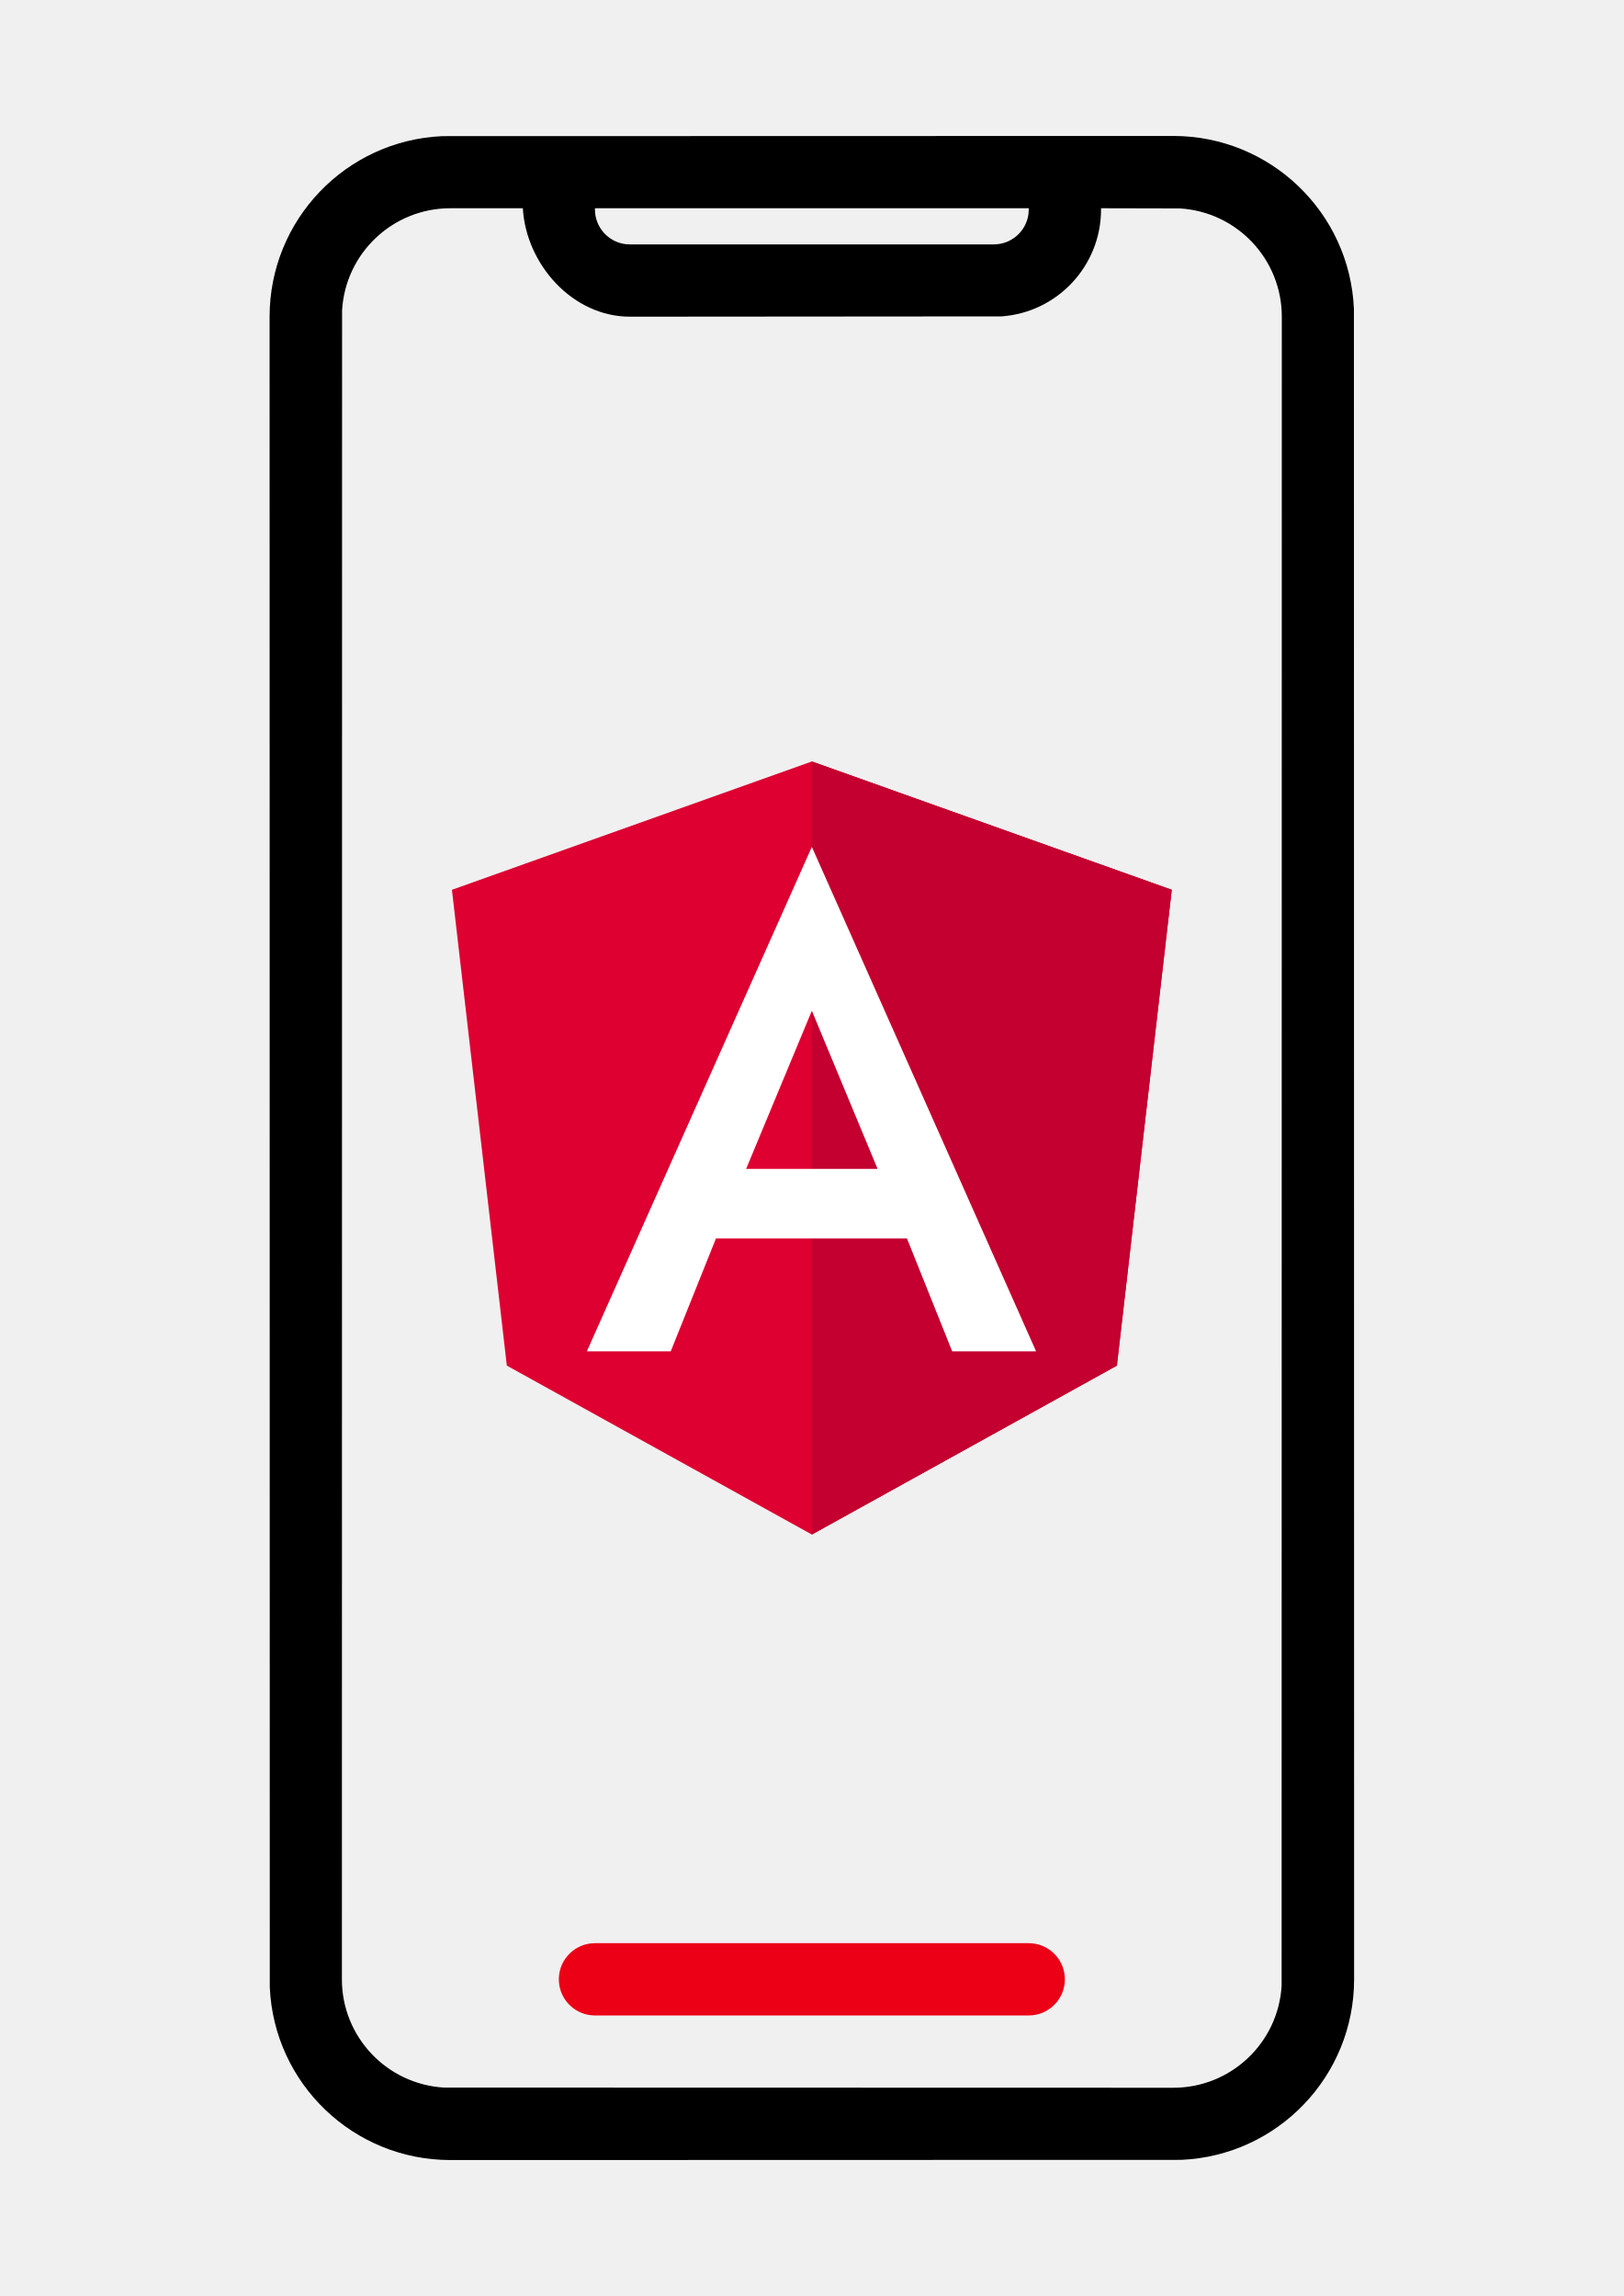
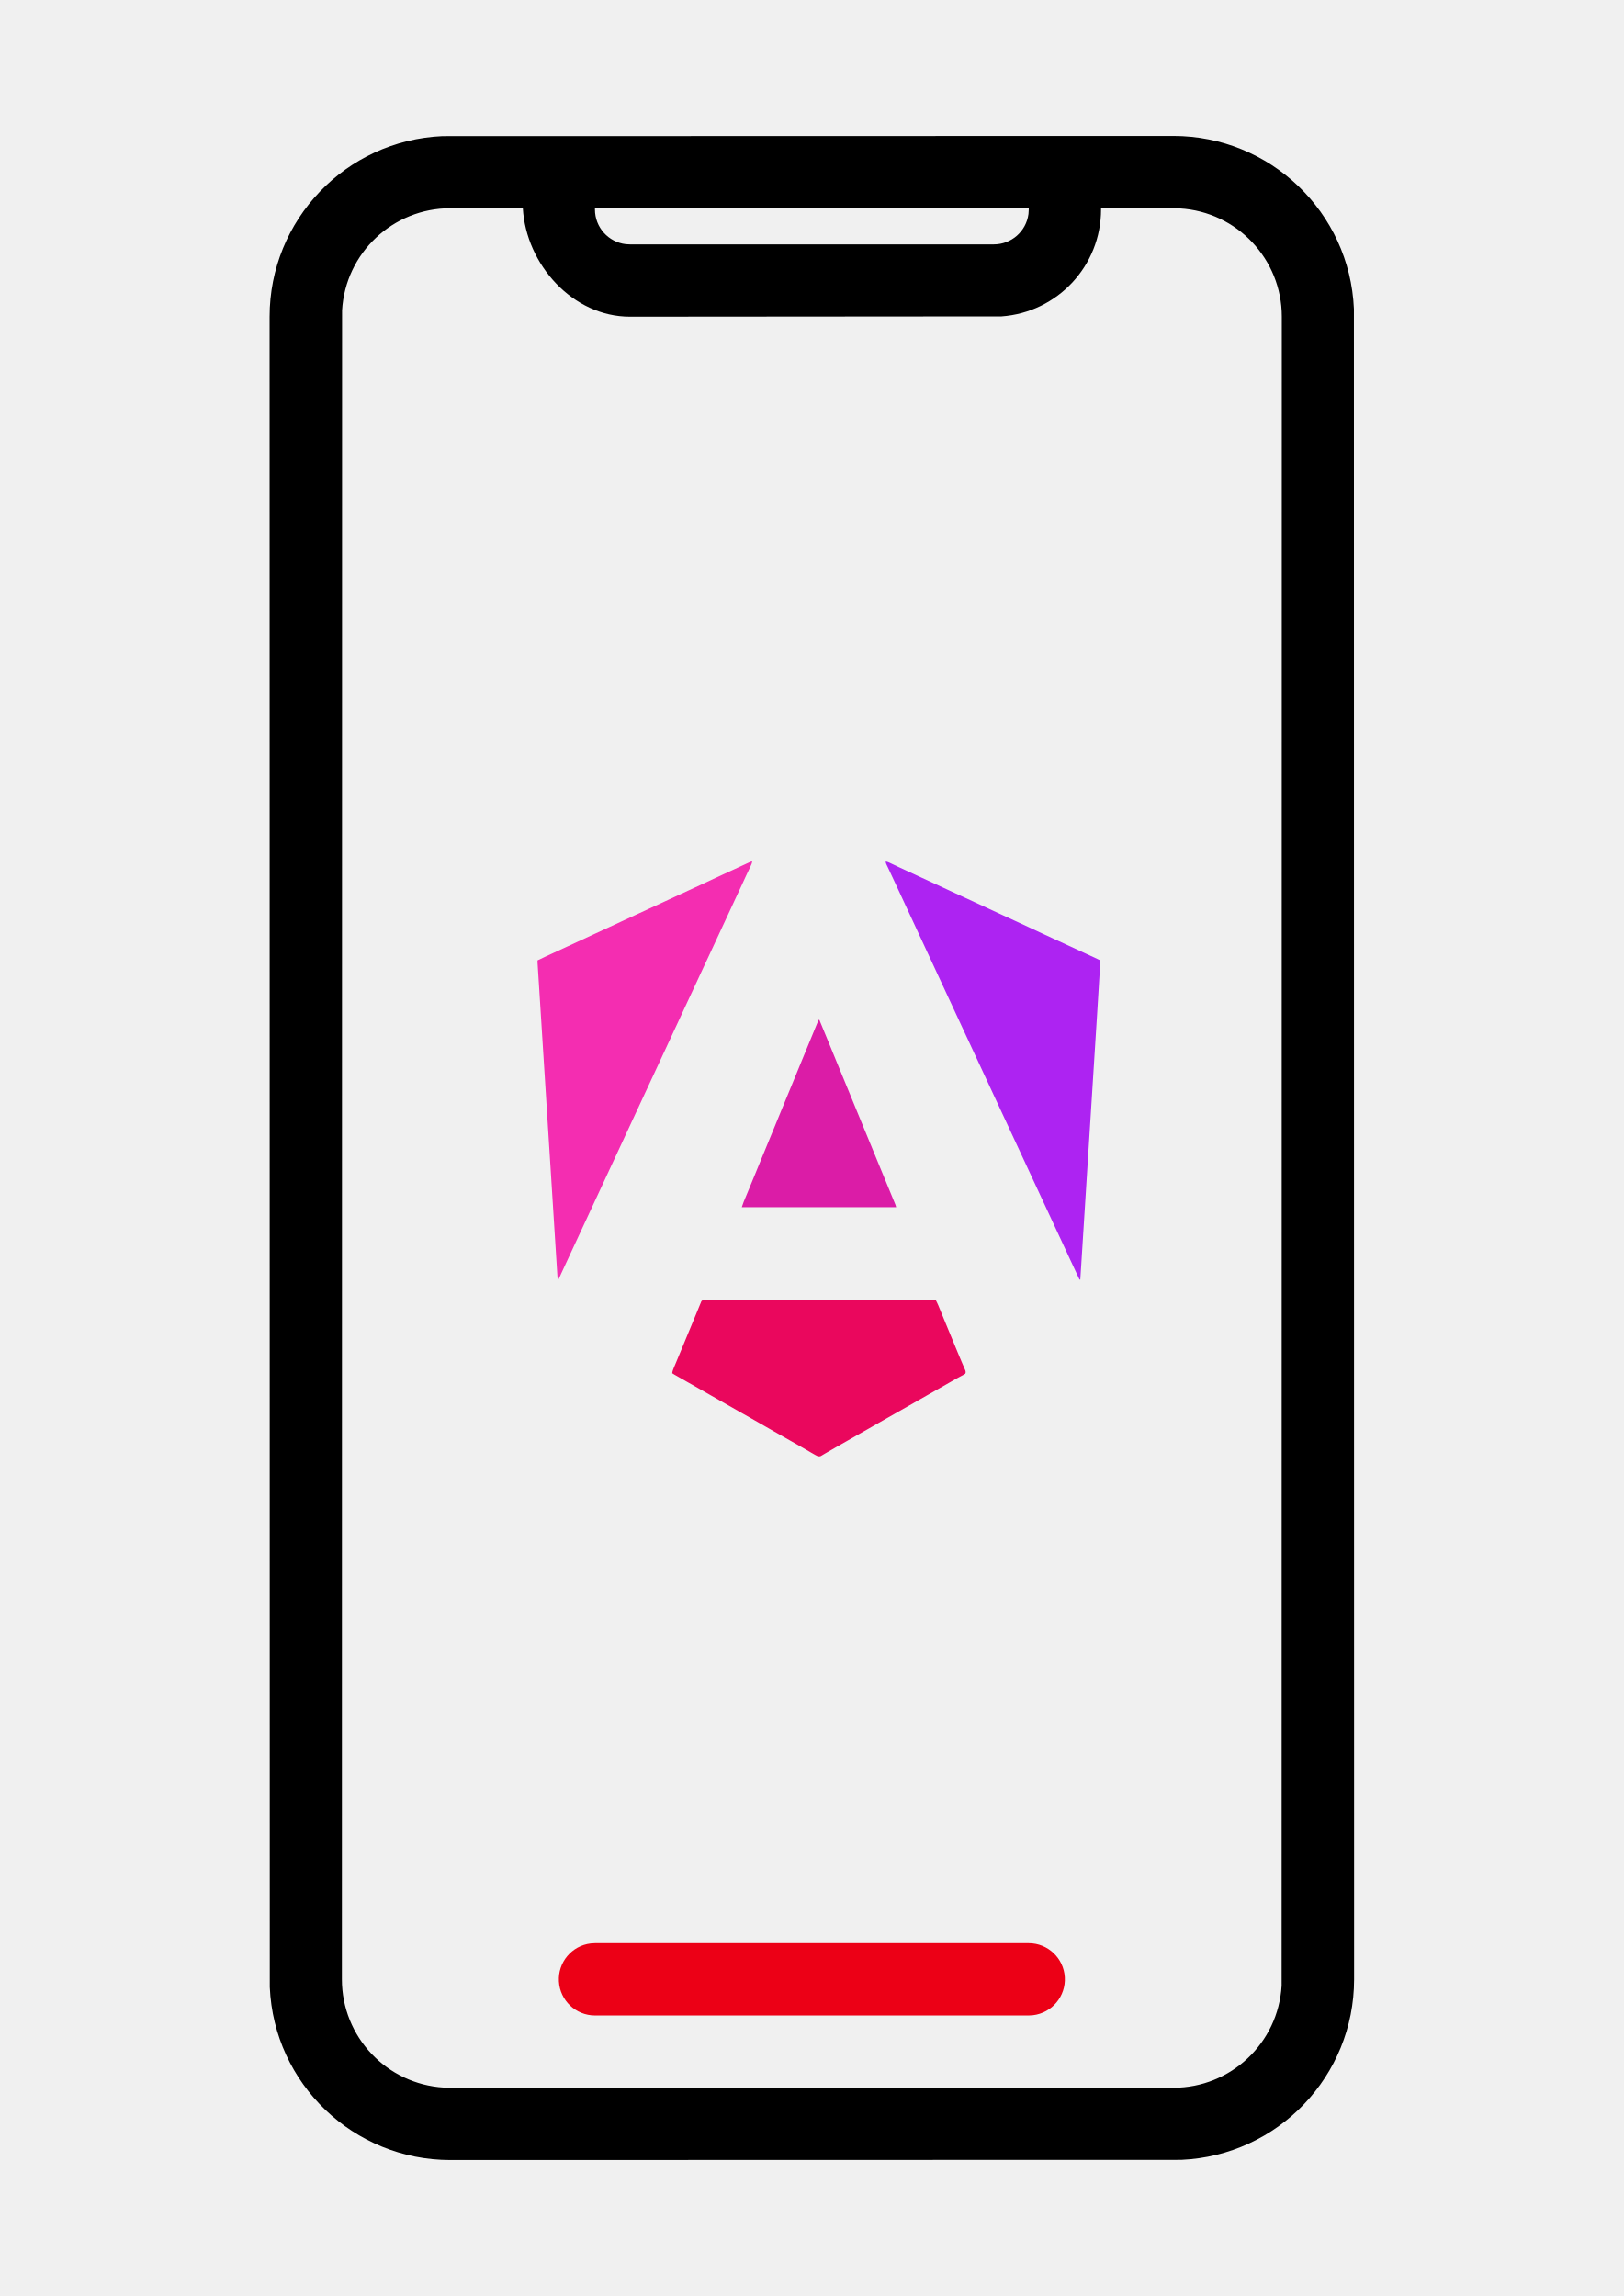
<svg xmlns="http://www.w3.org/2000/svg" width="210mm" height="297mm" viewBox="0 0 210 297" version="1.1" id="svg5">
  <defs id="defs2" />
  <g id="layer1">
    <g class="icon-style" transform="matrix(4.675474,0,0,4.675474,34.86788,17.58672)" id="g69" style="fill:none;fill-rule:evenodd">
      <path fill="#282D37" style="fill:currentColor" fill-rule="nonzero" d="m 25,0 a 5,5 0 0 1 4.995,4.783 L 30,51 a 5,5 0 0 1 -4.783,4.995 L 5,56 A 5,5 0 0 1 0.005,51.217 L 0,5 A 5,5 0 0 1 4.783,0.005 Z M 23,2 V 2.034 A 2.966,2.966 0 0 1 20.248,4.992 L 9.966,5 C 8.386,5 7.096,3.557 7.005,2 H 5 A 3,3 0 0 0 2.005,4.824 L 2,51 a 3,3 0 0 0 2.824,2.995 L 25,54 a 3,3 0 0 0 2.995,-2.824 L 28,5 A 3,3 0 0 0 25.176,2.005 Z M 21,2 H 9 V 2.034 C 9,2.53 9.373,2.938 9.853,2.994 L 9.966,3 H 20.034 A 0.966,0.966 0 0 0 20.992,2.161 L 21,2.034 Z" class="base" id="path65" />
      <path fill="#EC0016" style="fill:#ec0016" d="m 21,50 a 1,1 0 0 1 0.117,1.993 L 21,52 H 9 A 1,1 0 0 1 8.883,50.007 L 9,50 Z" class="pulse" id="path67" />
    </g>
-     <g id="g452" transform="matrix(0.5,0,0,0.5,42.5,83.5)">
-       <polygon class="st0" points="125,230 125,230 125,230 203.9,186.3 218.1,63.2 125,30 31.9,63.2 46.1,186.3 " id="polygon446" />
-       <polygon class="st1" points="125,230 125,230 203.9,186.3 218.1,63.2 125,30 125,52.2 125,52.1 125,153.4 " id="polygon448" />
-       <path class="st2" d="M 125,52.1 66.8,182.6 v 0 h 21.7 v 0 l 11.7,-29.2 h 49.4 l 11.7,29.2 v 0 H 183 v 0 z m 17,83.3 h -34 l 17,-40.9 z" id="path450" />
+     <g id="g452" transform="matrix(0.052,0,0,0.052,56,100)">
+       <path d="M0 0 C-0.64 4.454 -2.342 8.196 -4.289 12.203 C-4.624 12.905 -4.959 13.606 -5.304 14.329 C-6.027 15.845 -6.753 17.359 -7.481 18.872 C-9.442 22.948 -11.383 27.033 -13.324 31.117 C-13.919 32.367 -13.919 32.367 -14.526 33.643 C-18.26 41.51 -21.861 49.435 -25.438 57.375 C-31.19 70.133 -37.137 82.791 -43.155 95.426 C-48.381 106.402 -53.504 117.417 -58.5 128.5 C-64.233 141.216 -70.157 153.833 -76.156 166.426 C-81.382 177.402 -86.503 188.418 -91.5 199.5 C-96.93 211.543 -102.514 223.507 -108.188 235.438 C-114.638 249.002 -121.004 262.601 -127.274 276.25 C-130.957 284.258 -134.669 292.253 -138.375 300.25 C-138.785 301.135 -139.196 302.021 -139.618 302.933 C-145.421 315.455 -151.243 327.968 -157.085 340.472 C-164.605 356.572 -172.079 372.693 -179.547 388.816 C-181.177 392.336 -182.807 395.856 -184.438 399.375 C-184.846 400.256 -185.254 401.137 -185.674 402.045 C-190.892 413.308 -196.121 424.566 -201.375 435.812 C-201.658 436.418 -201.941 437.024 -202.233 437.649 C-202.514 438.251 -202.795 438.853 -203.085 439.473 C-210.605 455.572 -218.079 471.693 -225.547 487.816 C-227.177 491.336 -228.807 494.856 -230.438 498.375 C-230.846 499.256 -231.254 500.137 -231.674 501.045 C-236.892 512.308 -242.121 523.566 -247.375 534.812 C-247.658 535.418 -247.941 536.024 -248.233 536.649 C-248.514 537.251 -248.795 537.853 -249.085 538.473 C-256.605 554.572 -264.079 570.693 -271.547 586.816 C-273.177 590.336 -274.807 593.856 -276.438 597.375 C-277.05 598.697 -277.05 598.697 -277.674 600.045 C-282.892 611.308 -288.121 622.566 -293.375 633.812 C-293.658 634.418 -293.941 635.024 -294.233 635.649 C-294.514 636.251 -294.795 636.853 -295.085 637.473 C-302.605 653.572 -310.079 669.693 -317.547 685.816 C-319.177 689.336 -320.807 692.856 -322.438 696.375 C-323.05 697.697 -323.05 697.697 -323.674 699.045 C-328.892 710.308 -334.121 721.566 -339.375 732.812 C-339.658 733.418 -339.941 734.024 -340.233 734.649 C-340.514 735.251 -340.795 735.853 -341.085 736.473 C-348.605 752.572 -356.079 768.693 -363.547 784.816 C-365.177 788.336 -366.807 791.856 -368.438 795.375 C-369.05 796.697 -369.05 796.697 -369.674 798.045 C-374.892 809.308 -380.121 820.566 -385.375 831.812 C-385.658 832.418 -385.941 833.024 -386.233 833.649 C-386.514 834.251 -386.795 834.853 -387.085 835.473 C-394.605 851.572 -402.079 867.693 -409.547 883.816 C-411.177 887.336 -412.807 890.856 -414.438 894.375 C-415.05 895.697 -415.05 895.697 -415.674 897.045 C-420.892 908.308 -426.121 919.566 -431.375 930.812 C-431.658 931.418 -431.941 932.024 -432.233 932.649 C-432.514 933.251 -432.795 933.853 -433.085 934.473 C-438.75 946.601 -444.389 958.742 -450.02 970.886 C-451.088 973.19 -452.157 975.495 -453.226 977.799 C-462.836 998.524 -472.439 1019.252 -482 1040 C-482.66 1040 -483.32 1040 -484 1040 C-488.768 964.74 -493.535 889.481 -498.301 814.221 C-498.371 813.108 -498.442 811.995 -498.514 810.848 C-500.046 786.659 -501.578 762.469 -503.109 738.28 C-503.86 726.419 -504.611 714.557 -505.362 702.695 C-505.437 701.515 -505.512 700.335 -505.589 699.118 C-508.013 660.83 -510.438 622.541 -512.864 584.253 C-515.356 544.92 -517.847 505.587 -520.337 466.254 C-520.688 460.704 -521.04 455.154 -521.391 449.603 C-521.46 448.511 -521.529 447.418 -521.6 446.293 C-522.716 428.679 -523.832 411.065 -524.948 393.451 C-526.069 375.761 -527.189 358.07 -528.308 340.38 C-528.974 329.858 -529.641 319.337 -530.308 308.815 C-530.753 301.797 -531.197 294.778 -531.641 287.76 C-531.894 283.754 -532.148 279.749 -532.402 275.744 C-532.634 272.105 -532.864 268.466 -533.093 264.827 C-533.215 262.891 -533.339 260.956 -533.462 259.021 C-533.57 257.309 -533.57 257.309 -533.679 255.562 C-533.742 254.577 -533.804 253.592 -533.868 252.577 C-533.98 250.387 -534 248.193 -534 246 C-520.439 239.389 -506.811 232.959 -493.062 226.75 C-481.66 221.6 -470.309 216.352 -459 211 C-447.197 205.415 -435.347 199.949 -423.448 194.573 C-412.918 189.813 -402.445 184.942 -392 180 C-380.197 174.416 -368.347 168.949 -356.448 163.573 C-345.918 158.813 -335.445 153.942 -325 149 C-313.151 143.394 -301.257 137.905 -289.313 132.505 C-279.169 127.918 -269.07 123.245 -259 118.5 C-248.247 113.433 -237.457 108.459 -226.625 103.562 C-214.651 98.149 -202.743 92.61 -190.865 86.99 C-180.452 82.066 -169.997 77.243 -159.5 72.5 C-148.141 67.367 -136.833 62.136 -125.562 56.812 C-124.486 56.304 -124.486 56.304 -123.388 55.786 C-122.318 55.28 -122.318 55.28 -121.227 54.765 C-109.742 49.341 -98.22 44 -86.68 38.693 C-80.049 35.643 -73.424 32.582 -66.798 29.523 C-62.65 27.607 -58.501 25.692 -54.352 23.777 C-53.514 23.391 -52.677 23.004 -51.814 22.606 C-46.436 20.124 -41.058 17.643 -35.679 15.162 C-32.055 13.49 -28.431 11.818 -24.806 10.146 C-23.067 9.343 -21.328 8.541 -19.589 7.739 C-17.178 6.627 -14.767 5.515 -12.355 4.402 C-11.277 3.905 -11.277 3.905 -10.177 3.398 C-2.814 0 -2.814 0 0 0 Z " fill="#F42DB1" transform="translate(794,220)" />
+       <path d="M0 0 C4.335 0.643 7.824 2.181 11.766 4.07 C12.752 4.539 12.752 4.539 13.758 5.018 C15.179 5.694 16.599 6.373 18.018 7.054 C21.855 8.895 25.701 10.717 29.547 12.539 C30.337 12.914 31.127 13.289 31.941 13.675 C39.754 17.373 47.621 20.945 55.5 24.5 C67.434 29.89 79.299 35.41 91.135 41.01 C101.549 45.935 112.003 50.757 122.5 55.5 C134.433 60.891 146.299 66.41 158.135 72.01 C168.549 76.935 179.003 81.757 189.5 86.5 C200.715 91.567 211.876 96.737 223 102 C234.849 107.606 246.743 113.095 258.687 118.495 C269.5 123.384 280.258 128.381 290.992 133.439 C301.082 138.191 311.213 142.843 321.375 147.438 C332.775 152.592 344.124 157.844 355.438 163.188 C356.514 163.696 356.514 163.696 357.611 164.214 C358.324 164.551 359.038 164.888 359.772 165.235 C371.258 170.658 382.78 176 394.32 181.307 C400.947 184.355 407.568 187.415 414.191 190.472 C418.394 192.413 422.597 194.353 426.801 196.293 C428.069 196.878 428.069 196.878 429.363 197.476 C435.152 200.147 440.941 202.818 446.73 205.488 C462.897 212.945 479.059 220.41 495.213 227.892 C496.951 228.697 498.69 229.502 500.428 230.307 C502.866 231.436 505.304 232.565 507.742 233.695 C508.427 234.012 509.113 234.33 509.818 234.656 C515.161 237.134 520.489 239.64 525.817 242.148 C526.605 242.519 527.393 242.89 528.205 243.272 C530.137 244.181 532.068 245.091 534 246 C531.373 290.583 528.633 335.157 525.806 379.727 C525.249 388.519 524.692 397.31 524.136 406.101 C523.111 422.308 522.085 438.515 521.058 454.721 C520.045 470.712 519.032 486.702 518.02 502.693 C517.957 503.696 517.893 504.7 517.828 505.733 C517.505 510.831 517.182 515.928 516.86 521.026 C514.589 556.905 512.317 592.783 510.045 628.662 C507.841 663.466 505.637 698.269 503.434 733.073 C503.331 734.689 503.331 734.689 503.227 736.337 C502.542 747.159 501.857 757.981 501.172 768.802 C499.777 790.837 498.382 812.872 496.987 834.907 C496.923 835.92 496.859 836.932 496.793 837.976 C492.53 905.317 488.265 972.659 484 1040 C483.34 1040 482.68 1040 482 1040 C473.707 1022.429 465.439 1004.849 457.316 987.199 C453.102 978.042 448.863 968.896 444.625 959.75 C444.215 958.865 443.805 957.98 443.382 957.068 C437.579 944.546 431.757 932.032 425.915 919.528 C418.395 903.428 410.921 887.307 403.453 871.184 C401.823 867.664 400.193 864.144 398.562 860.625 C398.154 859.744 397.746 858.863 397.326 857.955 C392.108 846.692 386.879 835.434 381.625 824.188 C381.342 823.582 381.059 822.976 380.767 822.351 C380.345 821.448 380.345 821.448 379.915 820.527 C372.395 804.428 364.921 788.307 357.453 772.184 C355.823 768.664 354.193 765.144 352.562 761.625 C352.154 760.744 351.746 759.863 351.326 758.955 C346.108 747.692 340.879 736.434 335.625 725.188 C335.342 724.582 335.059 723.976 334.767 723.351 C334.345 722.448 334.345 722.448 333.915 721.527 C326.395 705.428 318.921 689.307 311.453 673.184 C309.823 669.664 308.193 666.144 306.562 662.625 C306.154 661.744 305.746 660.863 305.326 659.955 C300.108 648.692 294.879 637.434 289.625 626.188 C289.342 625.582 289.059 624.976 288.767 624.351 C288.345 623.448 288.345 623.448 287.915 622.527 C280.395 606.428 272.921 590.307 265.453 574.184 C263.823 570.664 262.193 567.144 260.562 563.625 C260.154 562.744 259.746 561.863 259.326 560.955 C254.108 549.692 248.879 538.434 243.625 527.188 C243.342 526.582 243.059 525.976 242.767 525.351 C242.345 524.448 242.345 524.448 241.915 523.527 C234.395 507.428 226.921 491.307 219.453 475.184 C217.823 471.664 216.193 468.144 214.562 464.625 C214.154 463.744 213.746 462.863 213.326 461.955 C208.108 450.692 202.879 439.434 197.625 428.188 C197.342 427.582 197.059 426.976 196.767 426.351 C196.345 425.448 196.345 425.448 195.915 424.527 C188.395 408.428 180.921 392.307 173.453 376.184 C171.823 372.664 170.193 369.144 168.562 365.625 C168.154 364.744 167.746 363.863 167.326 362.955 C162.108 351.692 156.879 340.434 151.625 329.188 C151.342 328.582 151.059 327.976 150.767 327.351 C150.345 326.448 150.345 326.448 149.915 325.527 C142.395 309.428 134.921 293.307 127.453 277.184 C125.823 273.664 124.193 270.144 122.562 266.625 C122.154 265.744 121.746 264.863 121.326 263.955 C116.108 252.692 110.879 241.434 105.625 230.188 C105.342 229.582 105.059 228.976 104.767 228.351 C104.345 227.448 104.345 227.448 103.915 226.527 C96.395 210.428 88.921 194.307 81.453 178.184 C79.823 174.664 78.193 171.144 76.562 167.625 C75.95 166.303 75.95 166.303 75.326 164.955 C70.108 153.692 64.879 142.434 59.625 131.188 C59.342 130.582 59.059 129.976 58.767 129.351 C58.486 128.749 58.205 128.147 57.915 127.527 C50.395 111.428 42.921 95.307 35.453 79.184 C33.823 75.664 32.193 72.144 30.562 68.625 C30.156 67.748 29.75 66.871 29.332 65.968 C22.937 52.163 16.519 38.369 10.078 24.586 C9.585 23.527 9.092 22.469 8.584 21.378 C7.419 18.894 6.243 16.416 5.057 13.942 C4.732 13.261 4.408 12.58 4.074 11.878 C3.444 10.555 2.81 9.234 2.171 7.916 C0.824 5.076 0 3.187 0 0 Z " fill="#AD23F2" transform="translate(1126,220)" />
+       <path d="M0 0 C1.397 0.004 1.397 0.004 2.822 0.008 C3.805 0.007 4.789 0.006 5.803 0.004 C9.143 0.002 12.484 0.006 15.824 0.011 C18.226 0.01 20.627 0.009 23.029 0.008 C28.273 0.006 33.517 0.008 38.761 0.012 C46.559 0.018 54.356 0.018 62.154 0.017 C75.269 0.016 88.384 0.019 101.499 0.025 C114.491 0.031 127.482 0.035 140.474 0.036 C141.281 0.036 142.088 0.036 142.919 0.036 C147.016 0.037 151.113 0.037 155.21 0.037 C184.254 0.039 213.298 0.046 242.342 0.056 C270.564 0.065 298.785 0.072 327.007 0.076 C327.876 0.076 328.746 0.076 329.641 0.076 C338.372 0.078 347.103 0.079 355.834 0.08 C373.62 0.083 391.407 0.086 409.193 0.089 C410.011 0.089 410.829 0.089 411.672 0.089 C466.317 0.098 520.963 0.114 575.609 0.131 C576.254 1.414 576.898 2.697 577.542 3.981 C577.901 4.696 578.26 5.41 578.629 6.147 C579.667 8.247 580.616 10.365 581.506 12.532 C581.825 13.306 582.145 14.079 582.474 14.877 C582.809 15.695 583.143 16.514 583.488 17.358 C583.852 18.241 584.216 19.125 584.591 20.036 C585.788 22.942 586.98 25.849 588.172 28.756 C589.019 30.816 589.867 32.876 590.715 34.936 C592.475 39.213 594.234 43.491 595.992 47.769 C599.63 56.617 603.284 65.457 606.938 74.298 C608.905 79.056 610.87 83.814 612.836 88.572 C613.226 89.518 613.617 90.464 614.02 91.439 C616.457 97.339 618.892 103.239 621.325 109.14 C622.564 112.145 623.804 115.149 625.044 118.153 C626.652 122.05 628.258 125.947 629.862 129.846 C633.428 138.499 637.021 147.137 640.726 155.733 C641.352 157.191 641.977 158.649 642.602 160.108 C643.734 162.749 644.883 165.382 646.042 168.012 C646.534 169.156 647.025 170.3 647.531 171.479 C648.174 172.948 648.174 172.948 648.831 174.448 C649.739 177.579 649.835 179.105 648.609 182.131 C646.398 183.853 646.398 183.853 643.449 185.408 C642.358 185.997 641.267 186.585 640.142 187.192 C639.557 187.497 638.972 187.802 638.369 188.117 C635.889 189.412 633.429 190.744 630.967 192.074 C629.699 192.758 628.43 193.441 627.16 194.122 C621.222 197.312 615.41 200.699 609.609 204.131 C601.178 209.094 592.675 213.905 584.109 218.631 C574.501 223.933 564.987 229.371 555.527 234.932 C547.401 239.698 539.192 244.303 530.96 248.883 C523.833 252.859 516.77 256.933 509.734 261.069 C500.134 266.71 490.43 272.143 480.68 277.523 C472.222 282.203 463.861 287.033 455.527 291.932 C447.401 296.698 439.192 301.303 430.96 305.883 C423.833 309.859 416.77 313.933 409.734 318.069 C400.134 323.71 390.43 329.143 380.68 334.523 C372.222 339.203 363.861 344.033 355.527 348.932 C347.413 353.691 339.215 358.29 330.995 362.864 C322.544 367.578 314.175 372.425 305.838 377.338 C304.009 378.413 302.177 379.483 300.341 380.545 C298.444 381.646 296.558 382.768 294.682 383.904 C293.728 384.464 292.773 385.023 291.789 385.6 C290.938 386.11 290.087 386.619 289.21 387.145 C285.864 388.414 284.038 388.073 280.609 387.131 C278.014 385.954 278.014 385.954 275.398 384.463 C274.413 383.907 273.429 383.351 272.414 382.777 C271.365 382.172 270.315 381.567 269.234 380.944 C268.131 380.316 267.027 379.689 265.89 379.043 C257.436 374.224 249.033 369.314 240.64 364.389 C232.401 359.563 224.086 354.885 215.747 350.236 C206.618 345.145 197.538 339.971 188.47 334.771 C183.592 331.975 178.71 329.187 173.828 326.399 C170.837 324.69 167.846 322.981 164.855 321.272 C163.644 320.58 162.433 319.888 161.222 319.195 C158.841 317.835 156.46 316.474 154.078 315.113 C153.501 314.783 152.923 314.453 152.327 314.113 C151.164 313.448 150 312.783 148.837 312.118 C145.93 310.457 143.024 308.797 140.117 307.136 C134.838 304.12 129.558 301.103 124.282 298.08 C121.329 296.388 118.376 294.697 115.422 293.006 C114.841 292.673 114.26 292.341 113.661 291.998 C105.421 287.284 97.151 282.627 88.859 278.006 C79.715 272.909 70.656 267.681 61.628 262.381 C54.503 258.208 47.323 254.146 40.109 250.131 C31.887 245.555 23.723 240.895 15.609 236.131 C6.547 230.813 -2.583 225.632 -11.761 220.517 C-22.536 214.507 -33.245 208.381 -43.951 202.246 C-48.391 199.702 -52.835 197.165 -57.281 194.631 C-59.214 193.529 -61.146 192.427 -63.079 191.325 C-64.319 190.618 -65.56 189.911 -66.8 189.204 C-68.52 188.225 -70.239 187.245 -71.957 186.264 C-72.936 185.706 -73.915 185.148 -74.924 184.573 C-76.783 183.486 -78.599 182.325 -80.391 181.131 C-79.784 176.124 -78.203 171.799 -76.242 167.194 C-75.918 166.418 -75.594 165.642 -75.261 164.843 C-74.185 162.27 -73.1 159.7 -72.016 157.131 C-71.25 155.303 -70.485 153.475 -69.721 151.647 C-68.518 148.769 -67.314 145.891 -66.108 143.014 C-62.063 133.363 -58.069 123.692 -54.081 114.017 C-52.082 109.169 -50.08 104.322 -48.078 99.475 C-47.488 98.045 -47.488 98.045 -46.885 96.586 C-42.216 85.283 -37.53 73.986 -32.84 62.692 C-28.926 53.261 -25.026 43.824 -21.141 34.381 C-20.257 32.236 -19.374 30.091 -18.49 27.945 C-17.196 24.803 -15.903 21.661 -14.613 18.517 C-13.426 15.627 -12.237 12.738 -11.047 9.85 C-10.691 8.979 -10.334 8.108 -9.967 7.211 C-9.641 6.421 -9.315 5.631 -8.979 4.817 C-8.695 4.125 -8.411 3.434 -8.118 2.722 C-6.428 -0.975 -3.706 0.01 0 0 Z " fill="#EA075D" transform="translate(675.3908,1311.869)" />
+       <path d="M0 0 C0.66 0 1.32 0 2 0 C11.085 21.97 20.169 43.94 29.188 65.938 C29.512 66.728 29.836 67.519 30.17 68.334 C32.771 74.677 35.37 81.021 37.969 87.365 C40.249 92.931 42.53 98.497 44.812 104.062 C45.301 105.253 45.301 105.253 45.799 106.468 C51.343 119.988 56.918 133.496 62.5 147 C68.413 161.305 74.315 175.615 80.188 189.938 C80.513 190.732 80.839 191.526 81.174 192.344 C83.774 198.684 86.371 205.025 88.969 211.365 C91.249 216.931 93.53 222.497 95.812 228.062 C96.138 228.856 96.463 229.65 96.799 230.468 C102.343 243.988 107.918 257.496 113.5 271 C119.413 285.305 125.315 299.615 131.188 313.938 C131.513 314.732 131.839 315.526 132.174 316.344 C134.774 322.684 137.371 329.025 139.969 335.365 C142.249 340.931 144.531 346.497 146.812 352.062 C147.139 352.858 147.465 353.653 147.801 354.473 C152.905 366.919 158.035 379.355 163.175 391.786 C169.774 407.745 176.364 423.707 182.918 439.684 C183.717 441.632 184.518 443.579 185.319 445.526 C186.426 448.217 187.53 450.909 188.633 453.602 C188.961 454.397 189.289 455.193 189.627 456.013 C189.927 456.747 190.227 457.481 190.536 458.237 C190.796 458.871 191.056 459.505 191.324 460.158 C192.022 462.06 192.509 464.035 193 466 C66.28 466 -60.44 466 -191 466 C-187.625 455.876 -187.625 455.876 -186.169 452.375 C-185.675 451.181 -185.675 451.181 -185.172 449.963 C-184.822 449.127 -184.473 448.291 -184.113 447.43 C-183.552 446.077 -183.552 446.077 -182.98 444.696 C-182.178 442.762 -181.374 440.827 -180.569 438.894 C-178.853 434.772 -177.144 430.648 -175.435 426.524 C-174.56 424.412 -173.684 422.3 -172.808 420.188 C-168.784 410.49 -164.793 400.778 -160.812 391.062 C-160.156 389.462 -159.5 387.862 -158.844 386.261 C-156.896 381.508 -154.948 376.754 -153 372 C-150.397 365.646 -147.793 359.291 -145.188 352.938 C-144.862 352.144 -144.537 351.35 -144.201 350.532 C-138.255 336.032 -132.273 321.546 -126.286 307.062 C-120.777 293.736 -115.283 280.404 -109.812 267.062 C-109.324 265.871 -109.324 265.871 -108.826 264.656 C-106.55 259.104 -104.275 253.552 -102 248 C-99.397 241.646 -96.793 235.291 -94.188 228.938 C-93.862 228.144 -93.537 227.35 -93.201 226.532 C-87.255 212.032 -81.273 197.546 -75.286 183.062 C-69.777 169.736 -64.283 156.404 -58.812 143.062 C-58.487 142.268 -58.161 141.474 -57.826 140.656 C-55.55 135.104 -53.275 129.552 -51 124 C-48.397 117.646 -45.793 111.291 -43.188 104.938 C-42.699 103.747 -42.699 103.747 -42.201 102.532 C-36.26 88.045 -30.284 73.572 -24.302 59.101 C-16.164 39.416 -8.073 19.712 0 0 Z " fill="#DB1CA7" transform="translate(959,614)" />
    </g>
  </g>
-   <style type="text/css" id="style444">
- 	.st0{fill:#DD0031;}
- 	.st1{fill:#C3002F;}
- 	.st2{fill:#FFFFFF;}
- </style>
</svg>
